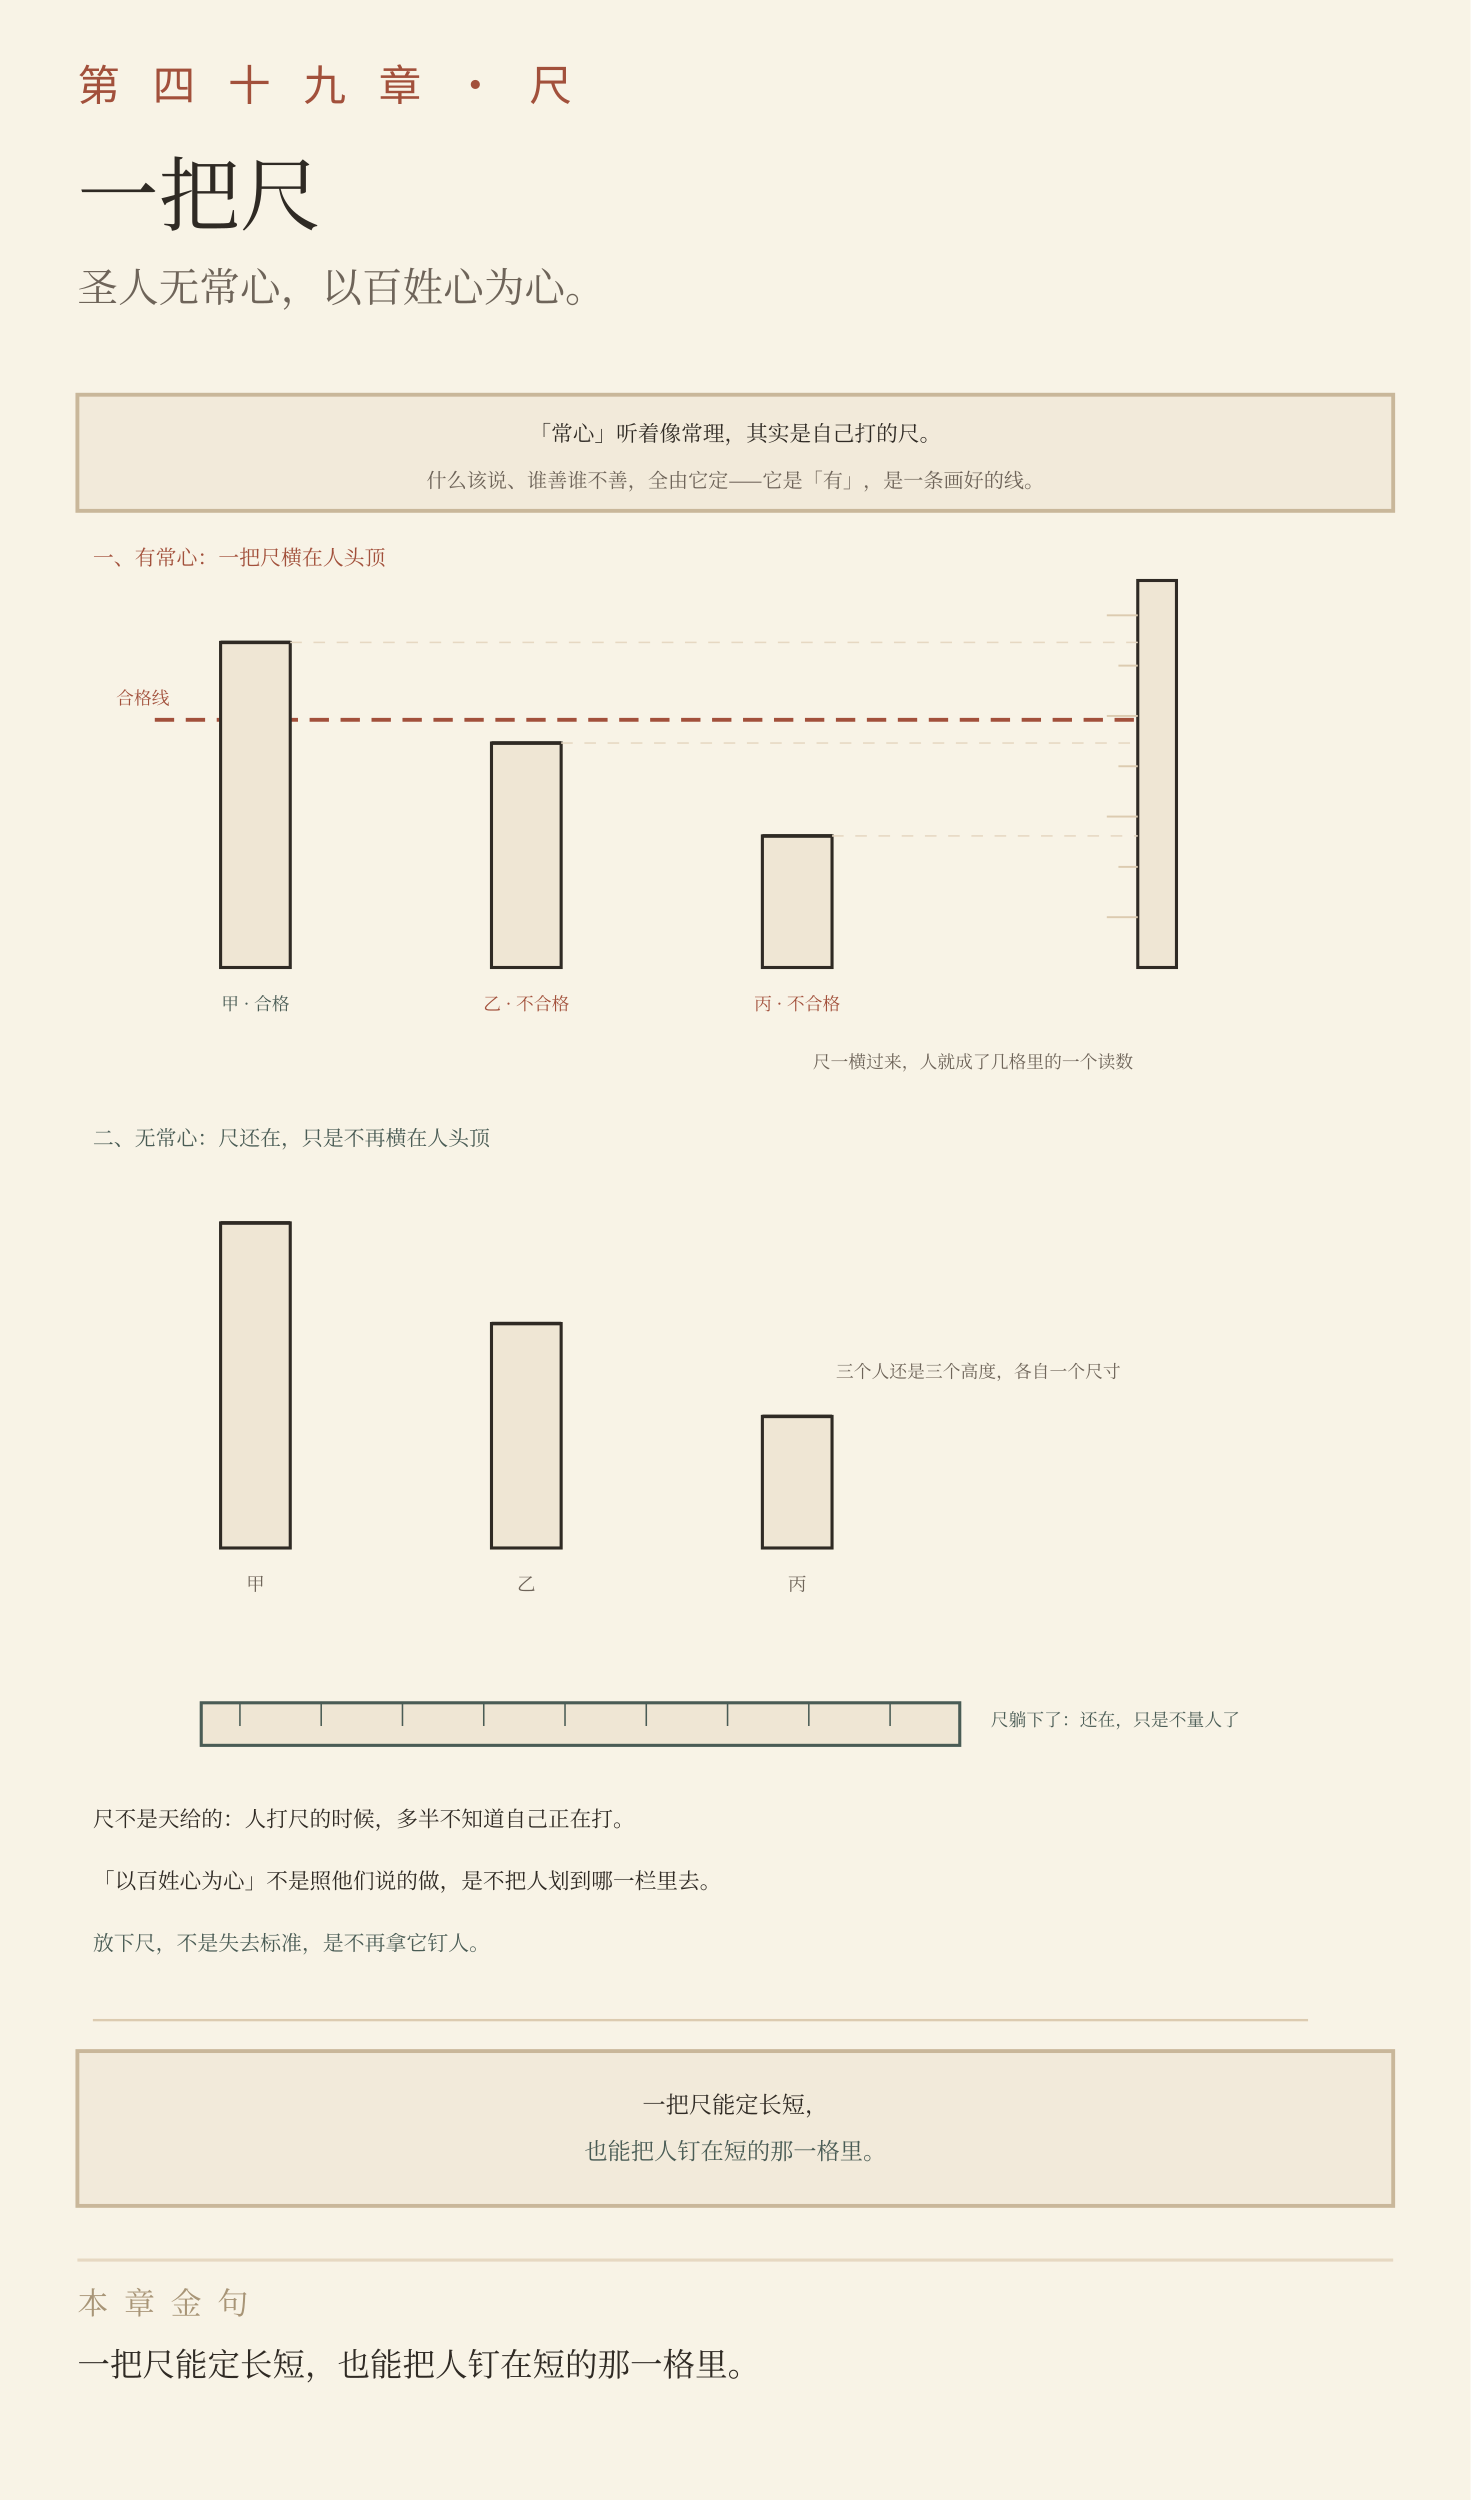
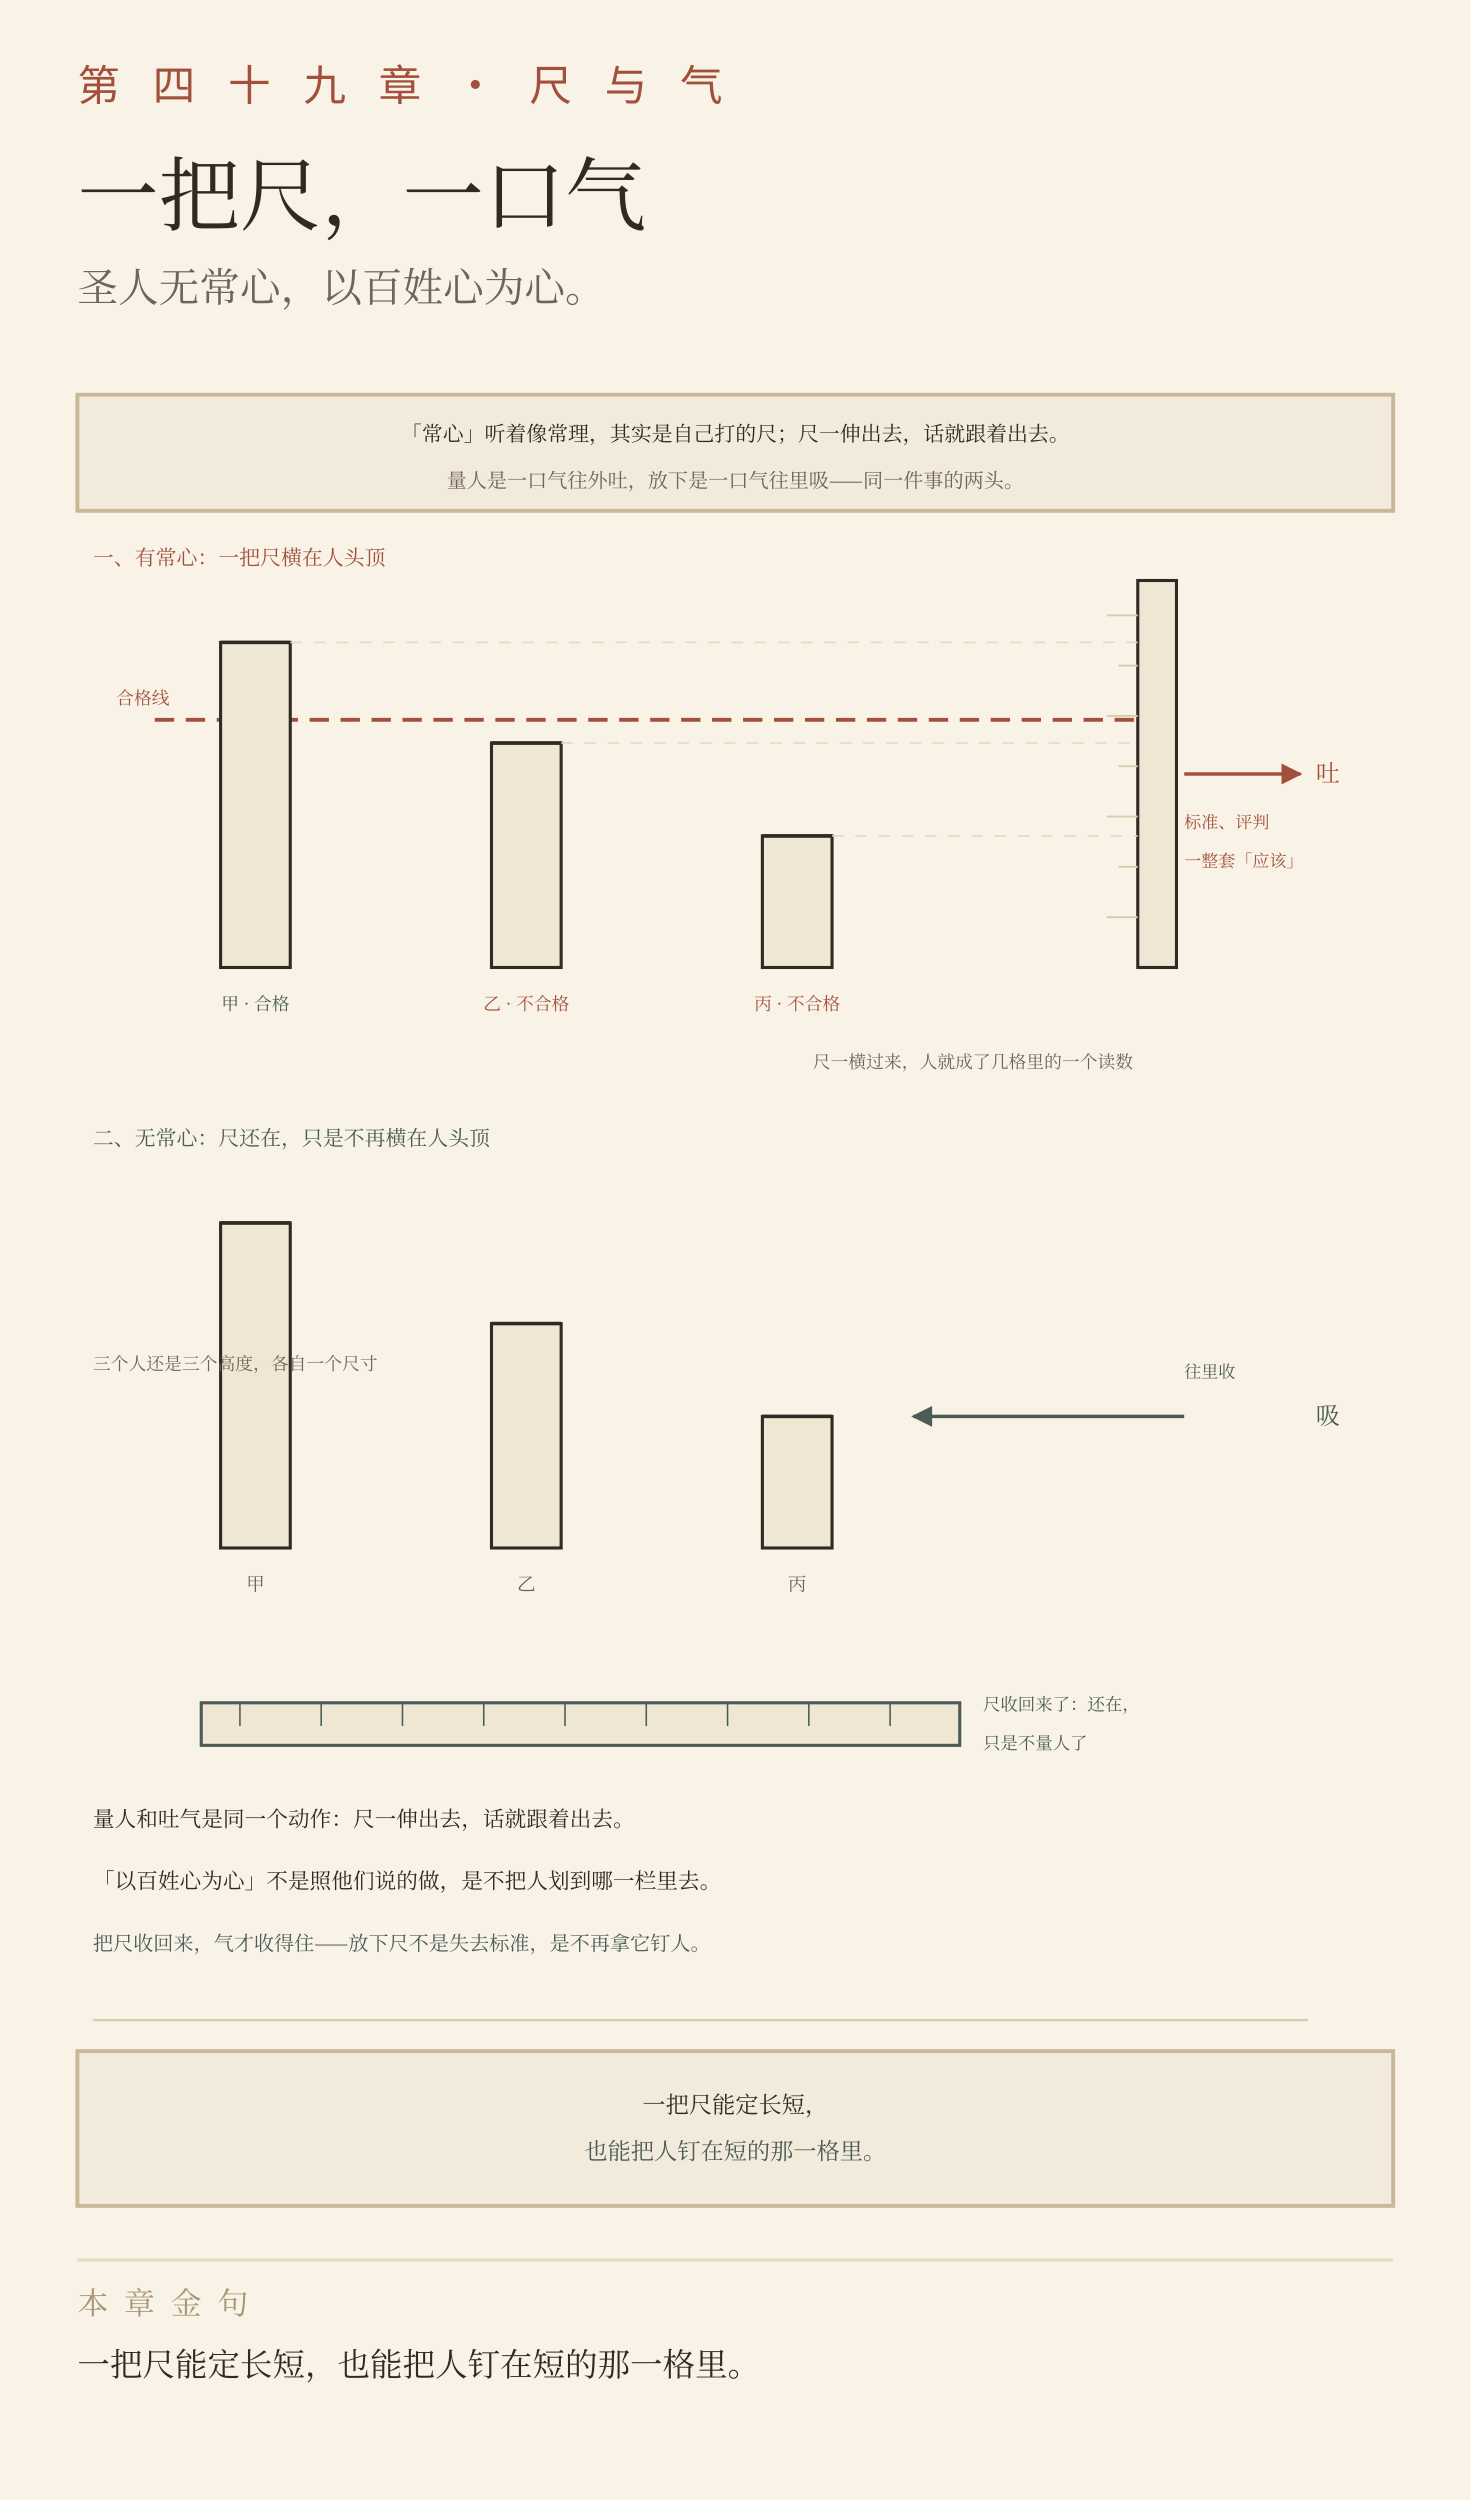
<svg xmlns="http://www.w3.org/2000/svg" viewBox="0 0 380 646" role="img" aria-label="常心是一把自己打的尺：一把尺能定长短，也能把人钉在短的那一格里" font-family="'Noto Serif CJK SC','Noto Serif SC','Songti SC',serif">
  <defs>
    <marker id="arr" viewBox="0 0 10 10" refX="9" refY="5" markerWidth="6" markerHeight="6" orient="auto">
      <path d="M0 0 L10 5 L0 10 z" fill="#6E6459" />
    </marker>
    <marker id="arr2" viewBox="0 0 10 10" refX="9" refY="5" markerWidth="6" markerHeight="6" orient="auto">
      <path d="M0 0 L10 5 L0 10 z" fill="#4A5C55" />
    </marker>
    <marker id="arrL" viewBox="0 0 10 10" refX="1" refY="5" markerWidth="6" markerHeight="6" orient="auto">
      <path d="M10 0 L0 5 L10 10 z" fill="#4A5C55" />
    </marker>
    <marker id="arrS" viewBox="0 0 10 10" refX="9" refY="5" markerWidth="6" markerHeight="6" orient="auto">
      <path d="M0 0 L10 5 L0 10 z" fill="#A2503B" />
    </marker>
  </defs>
  <rect x="0" y="0" width="380" height="646" fill="#F8F3E6" />
-   <text x="20" y="26" font-size="11" fill="#A2503B" font-family="'Noto Sans CJK SC','Noto Sans SC',sans-serif" letter-spacing="3">第 四 十 九 章 · 尺</text>
-   <text x="20" y="58" font-size="21" fill="#2F2A24">一把尺</text>
+   <text x="20" y="26" font-size="11" fill="#A2503B" font-family="'Noto Sans CJK SC','Noto Sans SC',sans-serif" letter-spacing="3">第 四 十 九 章 · 尺 与 气</text>
+   <text x="20" y="58" font-size="21" fill="#2F2A24">一把尺，一口气</text>
  <text x="20" y="78" font-size="10.5" fill="#6E6459">圣人无常心，以百姓心为心。</text>
  <rect x="20" y="102" width="340" height="30" fill="#F2EADA" stroke="#C9B79A" stroke-width="1.0" />
-   <text x="190" y="114" font-size="5.6" fill="#2F2A24" text-anchor="middle">「常心」听着像常理，其实是自己打的尺。</text>
-   <text x="190" y="126" font-size="5.2" fill="#6E6459" text-anchor="middle">什么该说、谁善谁不善，全由它定——它是「有」，是一条画好的线。</text>
+   <text x="190" y="114" font-size="5.4" fill="#2F2A24" text-anchor="middle">「常心」听着像常理，其实是自己打的尺；尺一伸出去，话就跟着出去。</text>
+   <text x="190" y="126" font-size="5.2" fill="#6E6459" text-anchor="middle">量人是一口气往外吐，放下是一口气往里吸——同一件事的两头。</text>
  <text x="24" y="146" font-size="5.4" fill="#A2503B">一、有常心：一把尺横在人头顶</text>
  <rect x="294" y="150" width="10" height="100" fill="#EFE6D4" stroke="#2F2A24" stroke-width="0.8" />
  <line x1="286" y1="237" x2="294" y2="237" stroke="#DCCBB0" stroke-width="0.5" />
  <line x1="289" y1="224" x2="294" y2="224" stroke="#DCCBB0" stroke-width="0.5" />
  <line x1="286" y1="211" x2="294" y2="211" stroke="#DCCBB0" stroke-width="0.5" />
  <line x1="289" y1="198" x2="294" y2="198" stroke="#DCCBB0" stroke-width="0.5" />
  <line x1="286" y1="185" x2="294" y2="185" stroke="#DCCBB0" stroke-width="0.5" />
  <line x1="289" y1="172" x2="294" y2="172" stroke="#DCCBB0" stroke-width="0.5" />
  <line x1="286" y1="159" x2="294" y2="159" stroke="#DCCBB0" stroke-width="0.5" />
  <line x1="40" y1="186" x2="294" y2="186" stroke="#A2503B" stroke-width="1" stroke-dasharray="5 3" />
  <text x="30" y="182" font-size="4.6" fill="#A2503B">合格线</text>
  <rect x="57" y="166" width="18" height="84" fill="#EFE6D4" stroke="#2F2A24" stroke-width="0.8" />
  <line x1="57" y1="166" x2="75" y2="166" stroke="#2F2A24" stroke-width="0.9" />
  <line x1="75" y1="166" x2="294" y2="166" stroke="#E6D8C2" stroke-width="0.4" stroke-dasharray="3 3" />
  <text x="66" y="261" font-size="4.6" fill="#4A5C55" text-anchor="middle">甲 · 合格</text>
  <rect x="127" y="192" width="18" height="58" fill="#EFE6D4" stroke="#2F2A24" stroke-width="0.8" />
  <line x1="127" y1="192" x2="145" y2="192" stroke="#2F2A24" stroke-width="0.9" />
  <line x1="145" y1="192" x2="294" y2="192" stroke="#E6D8C2" stroke-width="0.4" stroke-dasharray="3 3" />
  <text x="136" y="261" font-size="4.6" fill="#A2503B" text-anchor="middle">乙 · 不合格</text>
  <rect x="197" y="216" width="18" height="34" fill="#EFE6D4" stroke="#2F2A24" stroke-width="0.8" />
  <line x1="197" y1="216" x2="215" y2="216" stroke="#2F2A24" stroke-width="0.9" />
  <line x1="215" y1="216" x2="294" y2="216" stroke="#E6D8C2" stroke-width="0.4" stroke-dasharray="3 3" />
  <text x="206" y="261" font-size="4.6" fill="#A2503B" text-anchor="middle">丙 · 不合格</text>
  <text x="210" y="276" font-size="4.6" fill="#6E6459">尺一横过来，人就成了几格里的一个读数</text>
+   <line x1="306" y1="200" x2="336" y2="200" stroke="#A2503B" stroke-width="0.9" marker-end="url(#arrS)" />
+   <text x="340" y="202" font-size="6.2" fill="#A2503B">吐</text>
+   <text x="306" y="214" font-size="4.4" fill="#A2503B">标准、评判</text>
+   <text x="306" y="224" font-size="4.4" fill="#A2503B">一整套「应该」</text>
  <text x="24" y="296" font-size="5.4" fill="#4A5C55">二、无常心：尺还在，只是不再横在人头顶</text>
  <rect x="57" y="316" width="18" height="84" fill="#EFE6D4" stroke="#2F2A24" stroke-width="0.8" />
  <line x1="57" y1="316" x2="75" y2="316" stroke="#2F2A24" stroke-width="0.9" />
  <text x="66" y="411" font-size="4.8" fill="#6E6459" text-anchor="middle">甲</text>
  <rect x="127" y="342" width="18" height="58" fill="#EFE6D4" stroke="#2F2A24" stroke-width="0.8" />
  <line x1="127" y1="342" x2="145" y2="342" stroke="#2F2A24" stroke-width="0.9" />
  <text x="136" y="411" font-size="4.8" fill="#6E6459" text-anchor="middle">乙</text>
  <rect x="197" y="366" width="18" height="34" fill="#EFE6D4" stroke="#2F2A24" stroke-width="0.8" />
  <line x1="197" y1="366" x2="215" y2="366" stroke="#2F2A24" stroke-width="0.9" />
  <text x="206" y="411" font-size="4.8" fill="#6E6459" text-anchor="middle">丙</text>
  <rect x="52" y="440" width="196" height="11" fill="#EFE6D4" stroke="#4A5C55" stroke-width="0.8" />
  <line x1="62" y1="440" x2="62" y2="446" stroke="#4A5C55" stroke-width="0.4" />
  <line x1="83" y1="440" x2="83" y2="446" stroke="#4A5C55" stroke-width="0.4" />
  <line x1="104" y1="440" x2="104" y2="446" stroke="#4A5C55" stroke-width="0.4" />
  <line x1="125" y1="440" x2="125" y2="446" stroke="#4A5C55" stroke-width="0.4" />
  <line x1="146" y1="440" x2="146" y2="446" stroke="#4A5C55" stroke-width="0.4" />
  <line x1="167" y1="440" x2="167" y2="446" stroke="#4A5C55" stroke-width="0.4" />
  <line x1="188" y1="440" x2="188" y2="446" stroke="#4A5C55" stroke-width="0.4" />
  <line x1="209" y1="440" x2="209" y2="446" stroke="#4A5C55" stroke-width="0.4" />
  <line x1="230" y1="440" x2="230" y2="446" stroke="#4A5C55" stroke-width="0.4" />
-   <text x="256" y="446" font-size="4.6" fill="#4A5C55">尺躺下了：还在，只是不量人了</text>
-   <text x="216" y="356" font-size="4.6" fill="#6E6459">三个人还是三个高度，各自一个尺寸</text>
-   <text x="24" y="472" font-size="5.6" fill="#2F2A24">尺不是天给的：人打尺的时候，多半不知道自己正在打。</text>
+   <text x="254" y="442" font-size="4.5" fill="#4A5C55">尺收回来了：还在，</text>
+   <text x="254" y="452" font-size="4.5" fill="#4A5C55">只是不量人了</text>
+   <line x1="306" y1="366" x2="236" y2="366" stroke="#4A5C55" stroke-width="0.9" marker-end="url(#arr2)" />
+   <text x="340" y="368" font-size="6.2" fill="#4A5C55">吸</text>
+   <text x="306" y="356" font-size="4.4" fill="#4A5C55">往里收</text>
+   <text x="24" y="354" font-size="4.6" fill="#6E6459">三个人还是三个高度，各自一个尺寸</text>
+   <text x="24" y="472" font-size="5.6" fill="#2F2A24">量人和吐气是同一个动作：尺一伸出去，话就跟着出去。</text>
  <text x="24" y="488" font-size="5.6" fill="#2F2A24">「以百姓心为心」不是照他们说的做，是不把人划到哪一栏里去。</text>
-   <text x="24" y="504" font-size="5.4" fill="#4A5C55">放下尺，不是失去标准，是不再拿它钉人。</text>
+   <text x="24" y="504" font-size="5.2" fill="#4A5C55">把尺收回来，气才收得住——放下尺不是失去标准，是不再拿它钉人。</text>
  <line x1="24" y1="522" x2="338" y2="522" stroke="#DCCBB0" stroke-width="0.6" />
  <rect x="20" y="530" width="340" height="40" fill="#F2EADA" stroke="#C9B79A" stroke-width="1.0" />
  <text x="190" y="546" font-size="6.0" fill="#2F2A24" text-anchor="middle">一把尺能定长短，</text>
  <text x="190" y="558" font-size="6.0" fill="#4A5C55" text-anchor="middle">也能把人钉在短的那一格里。</text>
  <line x1="20" y1="584" x2="360" y2="584" stroke="#E6D8C2" stroke-width="0.8" />
  <text x="20" y="598" font-size="8.0" fill="#A89577" letter-spacing="1">本 章 金 句</text>
  <text x="20" y="614" font-size="8.4" fill="#2F2A24">一把尺能定长短，也能把人钉在短的那一格里。</text>
</svg>
